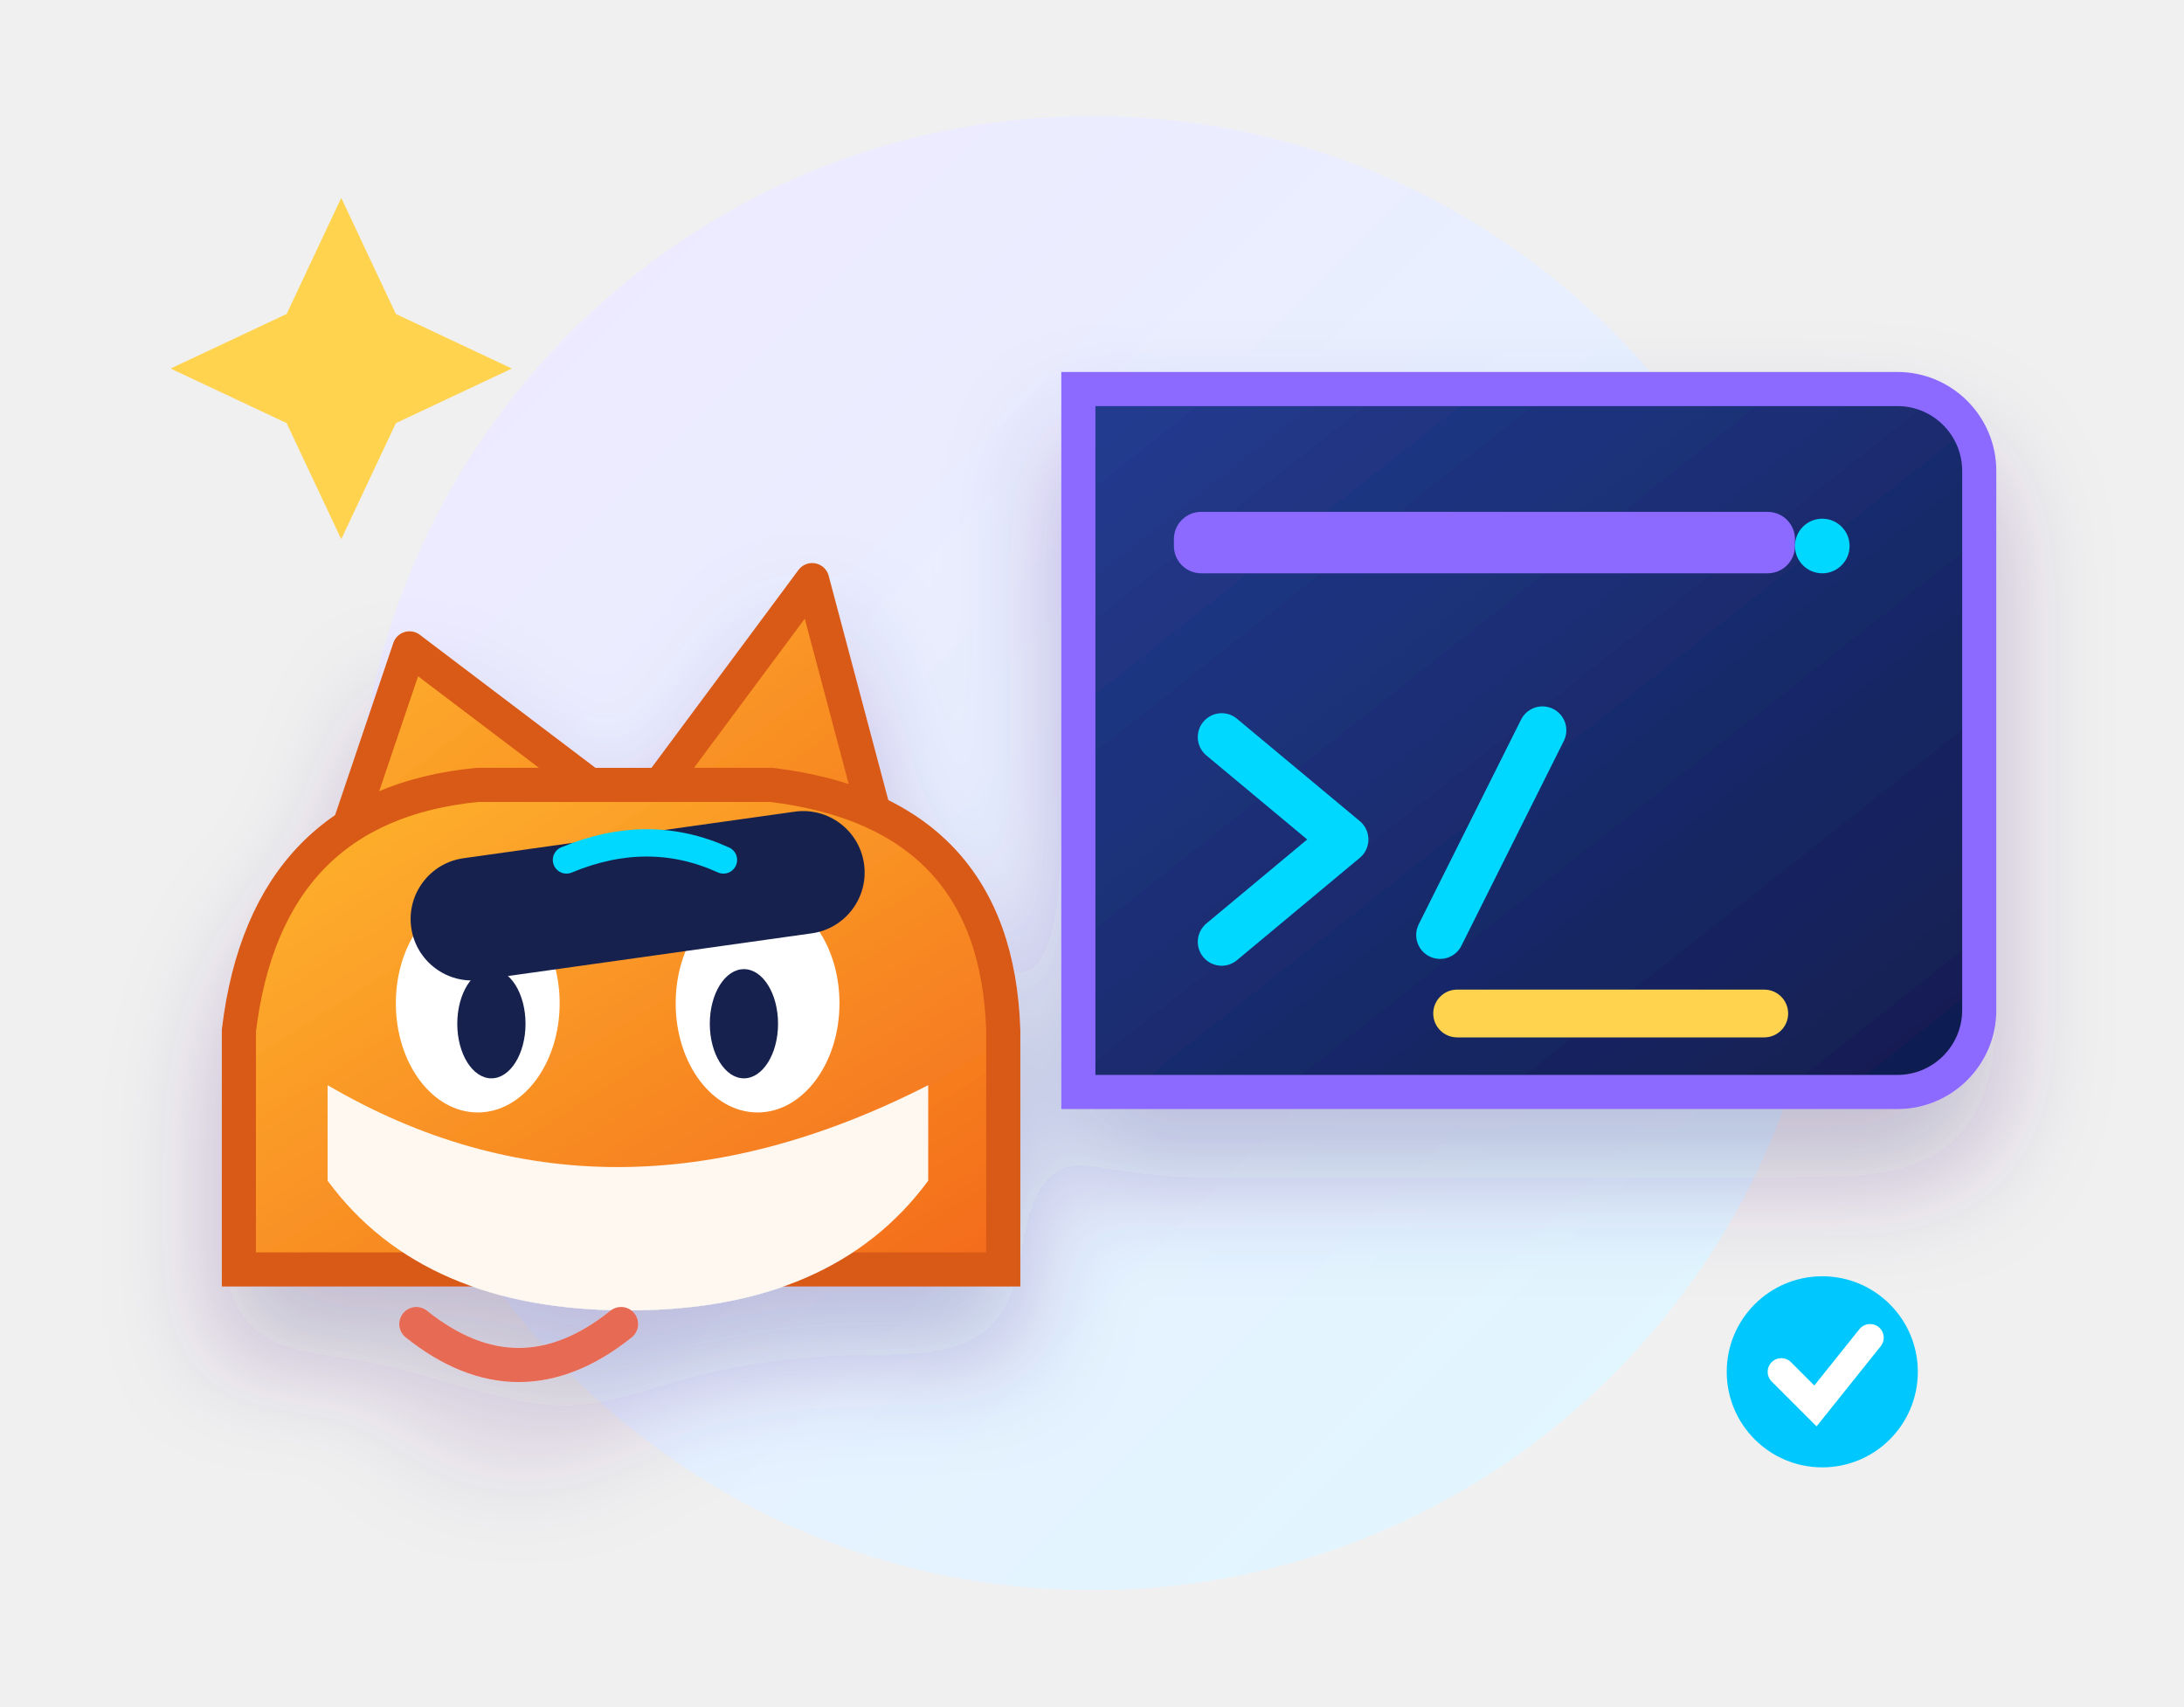
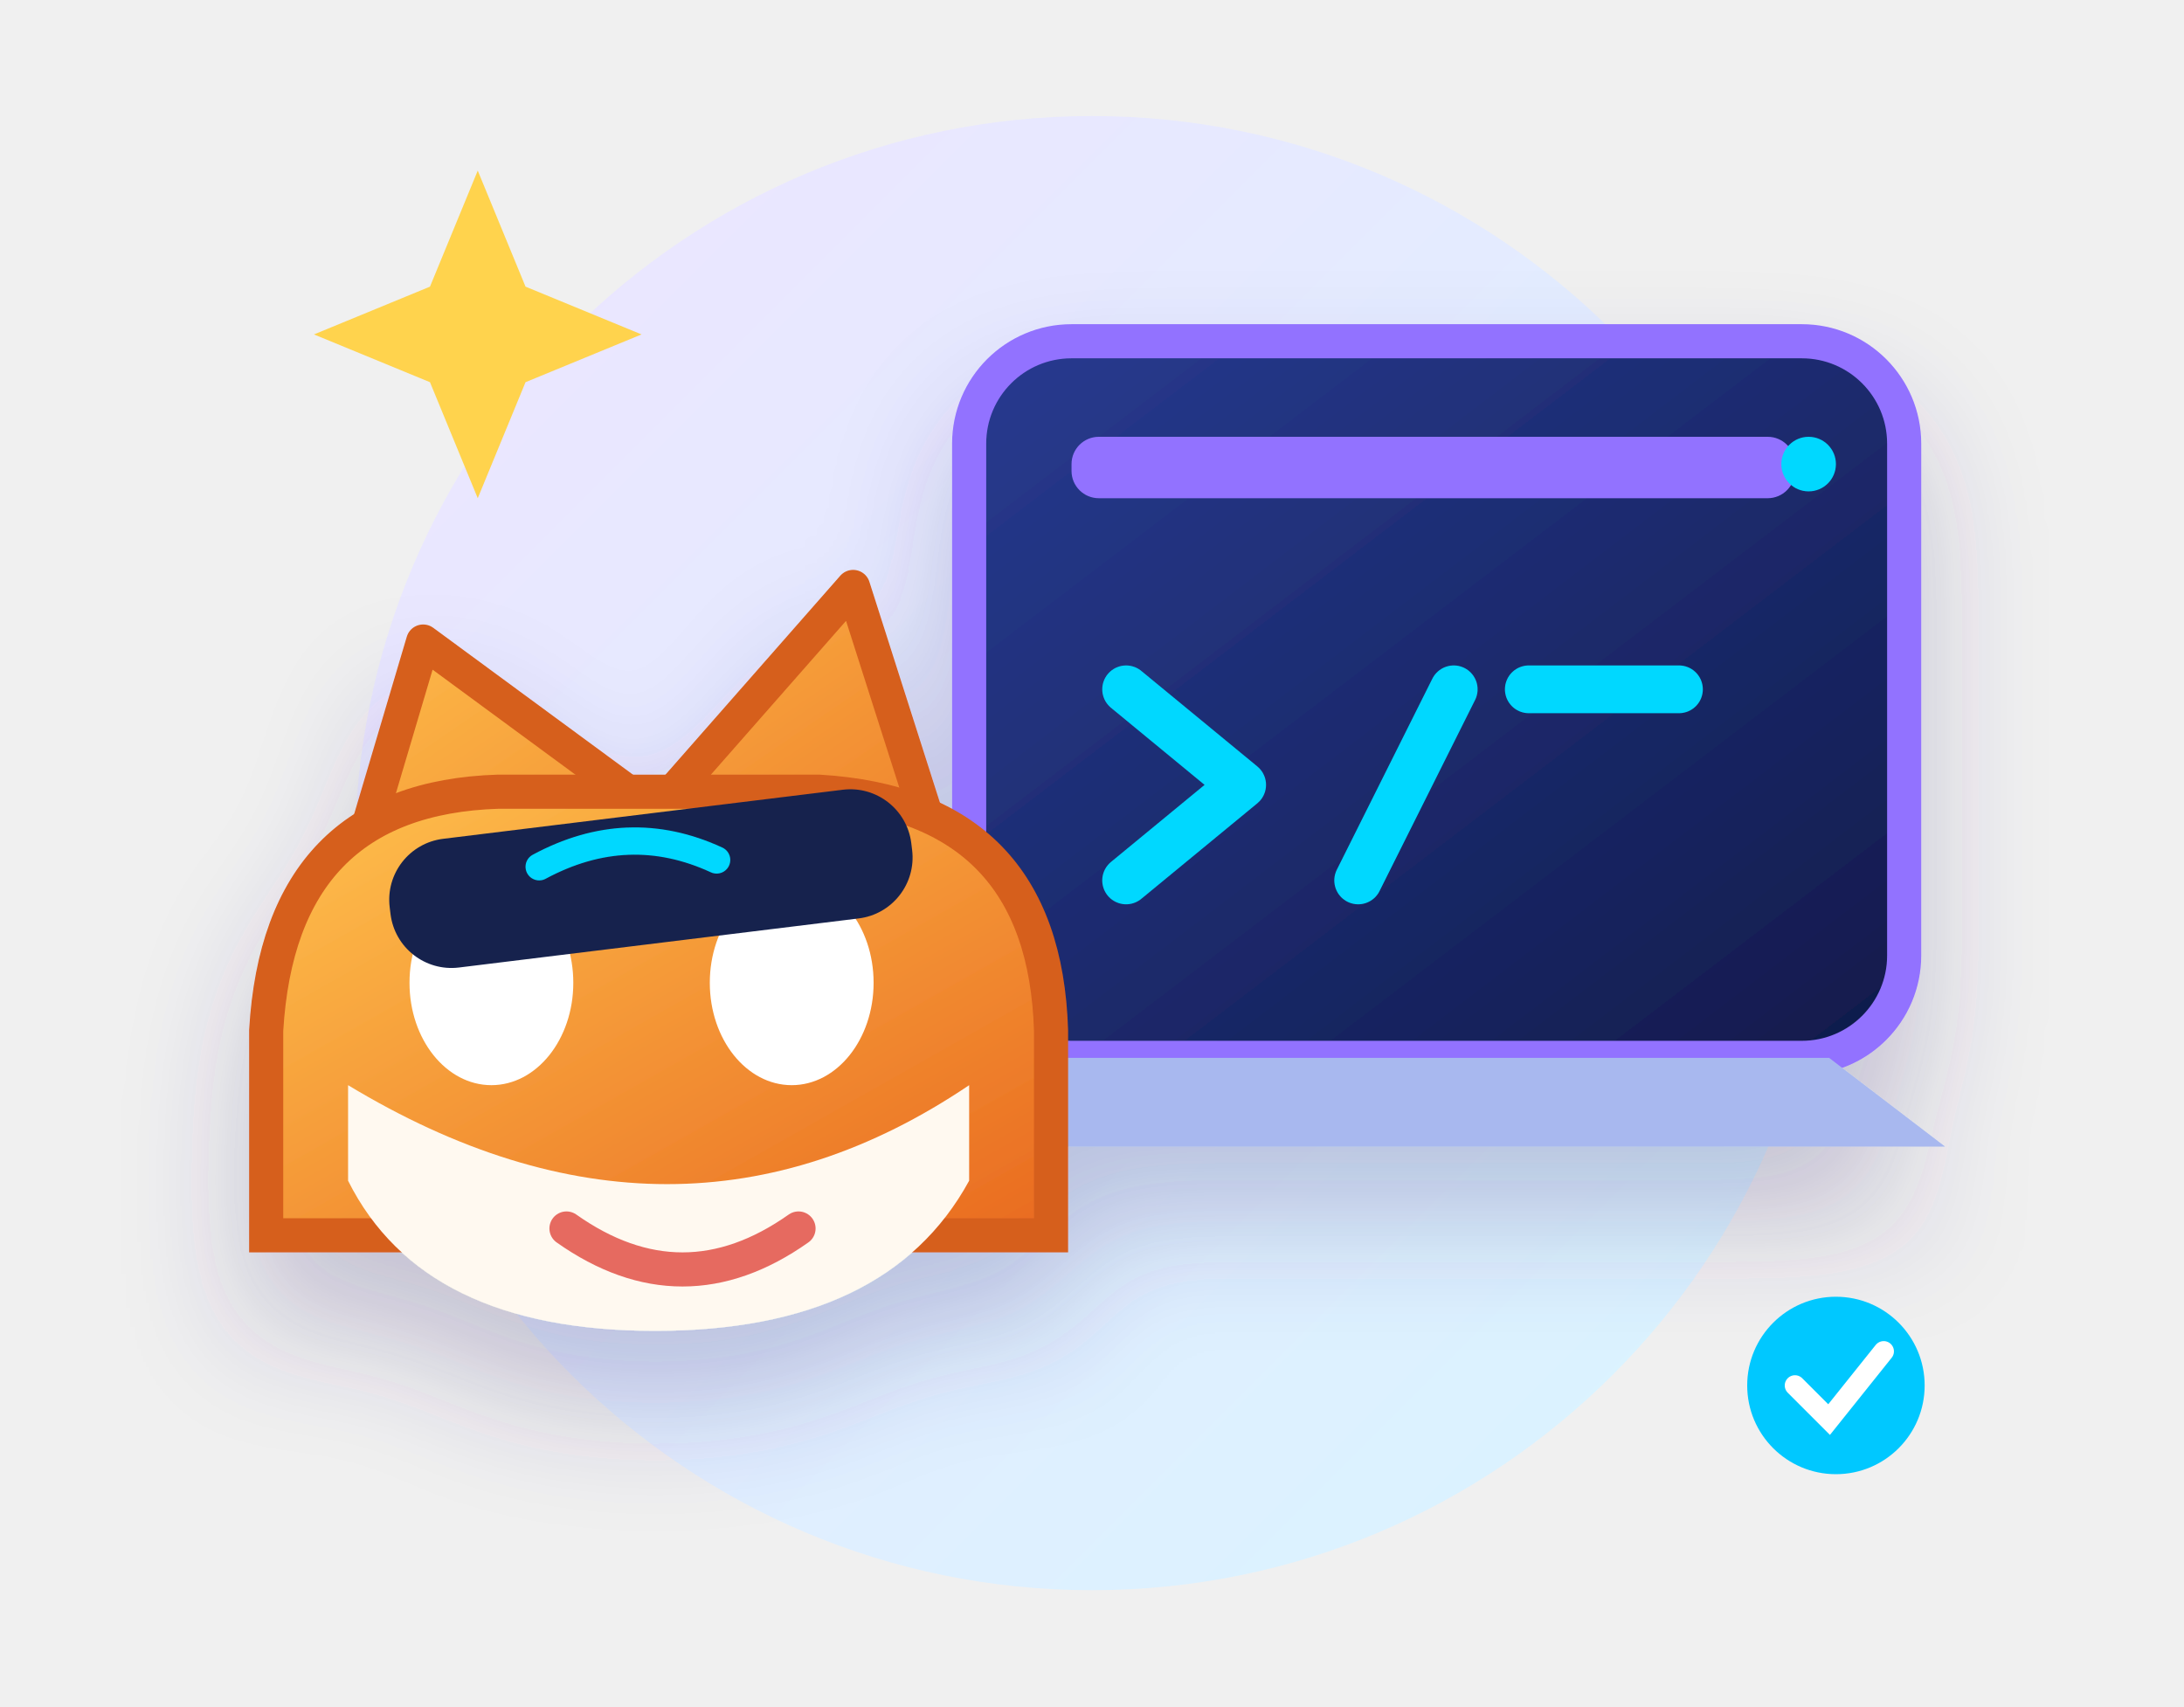
<svg xmlns="http://www.w3.org/2000/svg" viewBox="0 0 320 250">
  <defs>
    <linearGradient id="bg" x2="1" y2="1">
-       <stop stop-color="#F0E8FF" />
-       <stop offset="1" stop-color="#DFF8FF" />
+       <stop stop-color="#EDE4FF" />
+       <stop offset="1" stop-color="#D8F5FF" />
    </linearGradient>
-     <linearGradient id="orange" x2="1" y2="1">
-       <stop stop-color="#FFB72E" />
-       <stop offset="1" stop-color="#F36A1B" />
+     <linearGradient id="cat" x2="1" y2="1">
+       <stop stop-color="#FFC24D" />
+       <stop offset="1" stop-color="#E96A20" />
    </linearGradient>
    <linearGradient id="screen" x2="1" y2="1">
-       <stop stop-color="#243C91" />
-       <stop offset="1" stop-color="#101C4E" />
+       <stop stop-color="#283B91" />
+       <stop offset="1" stop-color="#101A4A" />
    </linearGradient>
-     <filter id="sh" x="-30%" y="-30%" width="160%" height="170%">
-       <feDropShadow dx="0" dy="10" stdDeviation="8" flood-color="#3B2B79" flood-opacity=".25" />
+     <filter id="s" x="-30%" y="-30%" width="160%" height="170%">
+       <feDropShadow dx="0" dy="11" stdDeviation="9" flood-color="#42317D" flood-opacity=".24" />
    </filter>
  </defs>
  <circle cx="160" cy="125" r="108" fill="url(#bg)" />
-   <g filter="url(#sh)">
-     <path d="M158 57h120a12 12 0 0 1 12 12v79a12 12 0 0 1-12 12H158Z" fill="url(#screen)" stroke="#8C6AFF" stroke-width="5" />
-     <rect x="172" y="75" width="91" height="9" rx="4" fill="#8C6AFF" />
-     <circle cx="267" cy="80" r="4" fill="#00D8FF" />
-     <path d="m179 108 18 15-18 15m32-1 15-30" fill="none" stroke="#00D8FF" stroke-width="7" stroke-linecap="round" stroke-linejoin="round" />
-     <rect x="210" y="145" width="52" height="7" rx="3.5" fill="#FFD34D" />
-     <path d="M37 163 60 95 93 120 119 85 140 164" fill="url(#orange)" stroke="#D85A16" stroke-width="5" stroke-linejoin="round" />
-     <path d="M35 151q4-33 35-36h43q33 4 34 36v35H35Z" fill="url(#orange)" stroke="#D85A16" stroke-width="5" />
-     <path d="M48 159q41 24 88 0v14q-14 19-44 19t-44-19Z" fill="#FFF8F1" />
-     <ellipse cx="70" cy="147" rx="12" ry="16" fill="#fff" />
-     <ellipse cx="111" cy="147" rx="12" ry="16" fill="#fff" />
-     <ellipse cx="72" cy="150" rx="5" ry="8" fill="#17234E" />
-     <ellipse cx="109" cy="150" rx="5" ry="8" fill="#17234E" />
-     <rect x="59" y="127" width="67" height="18" rx="9" fill="#18234E" transform="rotate(-8 59 127)" />
-     <path d="M83 126q12-5 23 0" fill="none" stroke="#00D8FF" stroke-width="4" stroke-linecap="round" />
-     <path d="M91 194q-15 12-30 0" fill="none" stroke="#E76A55" stroke-width="5" stroke-linecap="round" />
+   <g filter="url(#s)">
+     <rect x="142" y="50" width="137" height="105" rx="15" fill="url(#screen)" stroke="#9272FF" stroke-width="5" />
+     <rect x="157" y="64" width="106" height="9" rx="4" fill="#9272FF" />
+     <circle cx="265" cy="68" r="4" fill="#00D8FF" />
+     <path d="m165 101 17 14-17 14m34 0 14-28m11 0h22" fill="none" stroke="#00D8FF" stroke-width="7" stroke-linecap="round" stroke-linejoin="round" />
+     <path d="M156 155h112l17 13H140Z" fill="#A8B8EF" />
+     <path d="m43 158 19-64 34 25 29-33 23 72" fill="url(#cat)" stroke="#D65E1D" stroke-width="5" stroke-linejoin="round" />
+     <path d="M39 151q2-34 34-35h47q33 2 34 35v30H39Z" fill="url(#cat)" stroke="#D65E1D" stroke-width="5" />
+     <path d="M51 159q48 29 91 0v14q-12 22-46 22-34 0-45-22Z" fill="#FFF9F0" />
+     <ellipse cx="72" cy="144" rx="12" ry="15" fill="#fff" />
+     <ellipse cx="116" cy="144" rx="12" ry="15" fill="#fff" />
+     <rect x="56" y="124" width="77" height="19" rx="9" fill="#17234E" transform="rotate(-7 56 124)" />
+     <path d="M79 127q13-7 26-1" stroke="#00D8FF" stroke-width="4" fill="none" stroke-linecap="round" />
+     <path d="M83 180q17 12 34 0" stroke="#E66A61" stroke-width="5" fill="none" stroke-linecap="round" />
  </g>
-   <path d="m42 46 8-17 8 17 17 8-17 8-8 17-8-17-17-8Z" fill="#FFD34D" />
-   <circle cx="267" cy="201" r="14" fill="#00C8FF" />
-   <path d="m261 201 5 5 8-10" stroke="#fff" stroke-width="4" fill="none" stroke-linecap="round" />
+   <path d="m63 42 7-17 7 17 17 7-17 7-7 17-7-17-17-7Z" fill="#FFD34D" />
+   <circle cx="269" cy="203" r="13" fill="#00C8FF" />
+   <path d="m263 203 5 5 8-10" stroke="#fff" stroke-width="3" fill="none" stroke-linecap="round" />
</svg>
